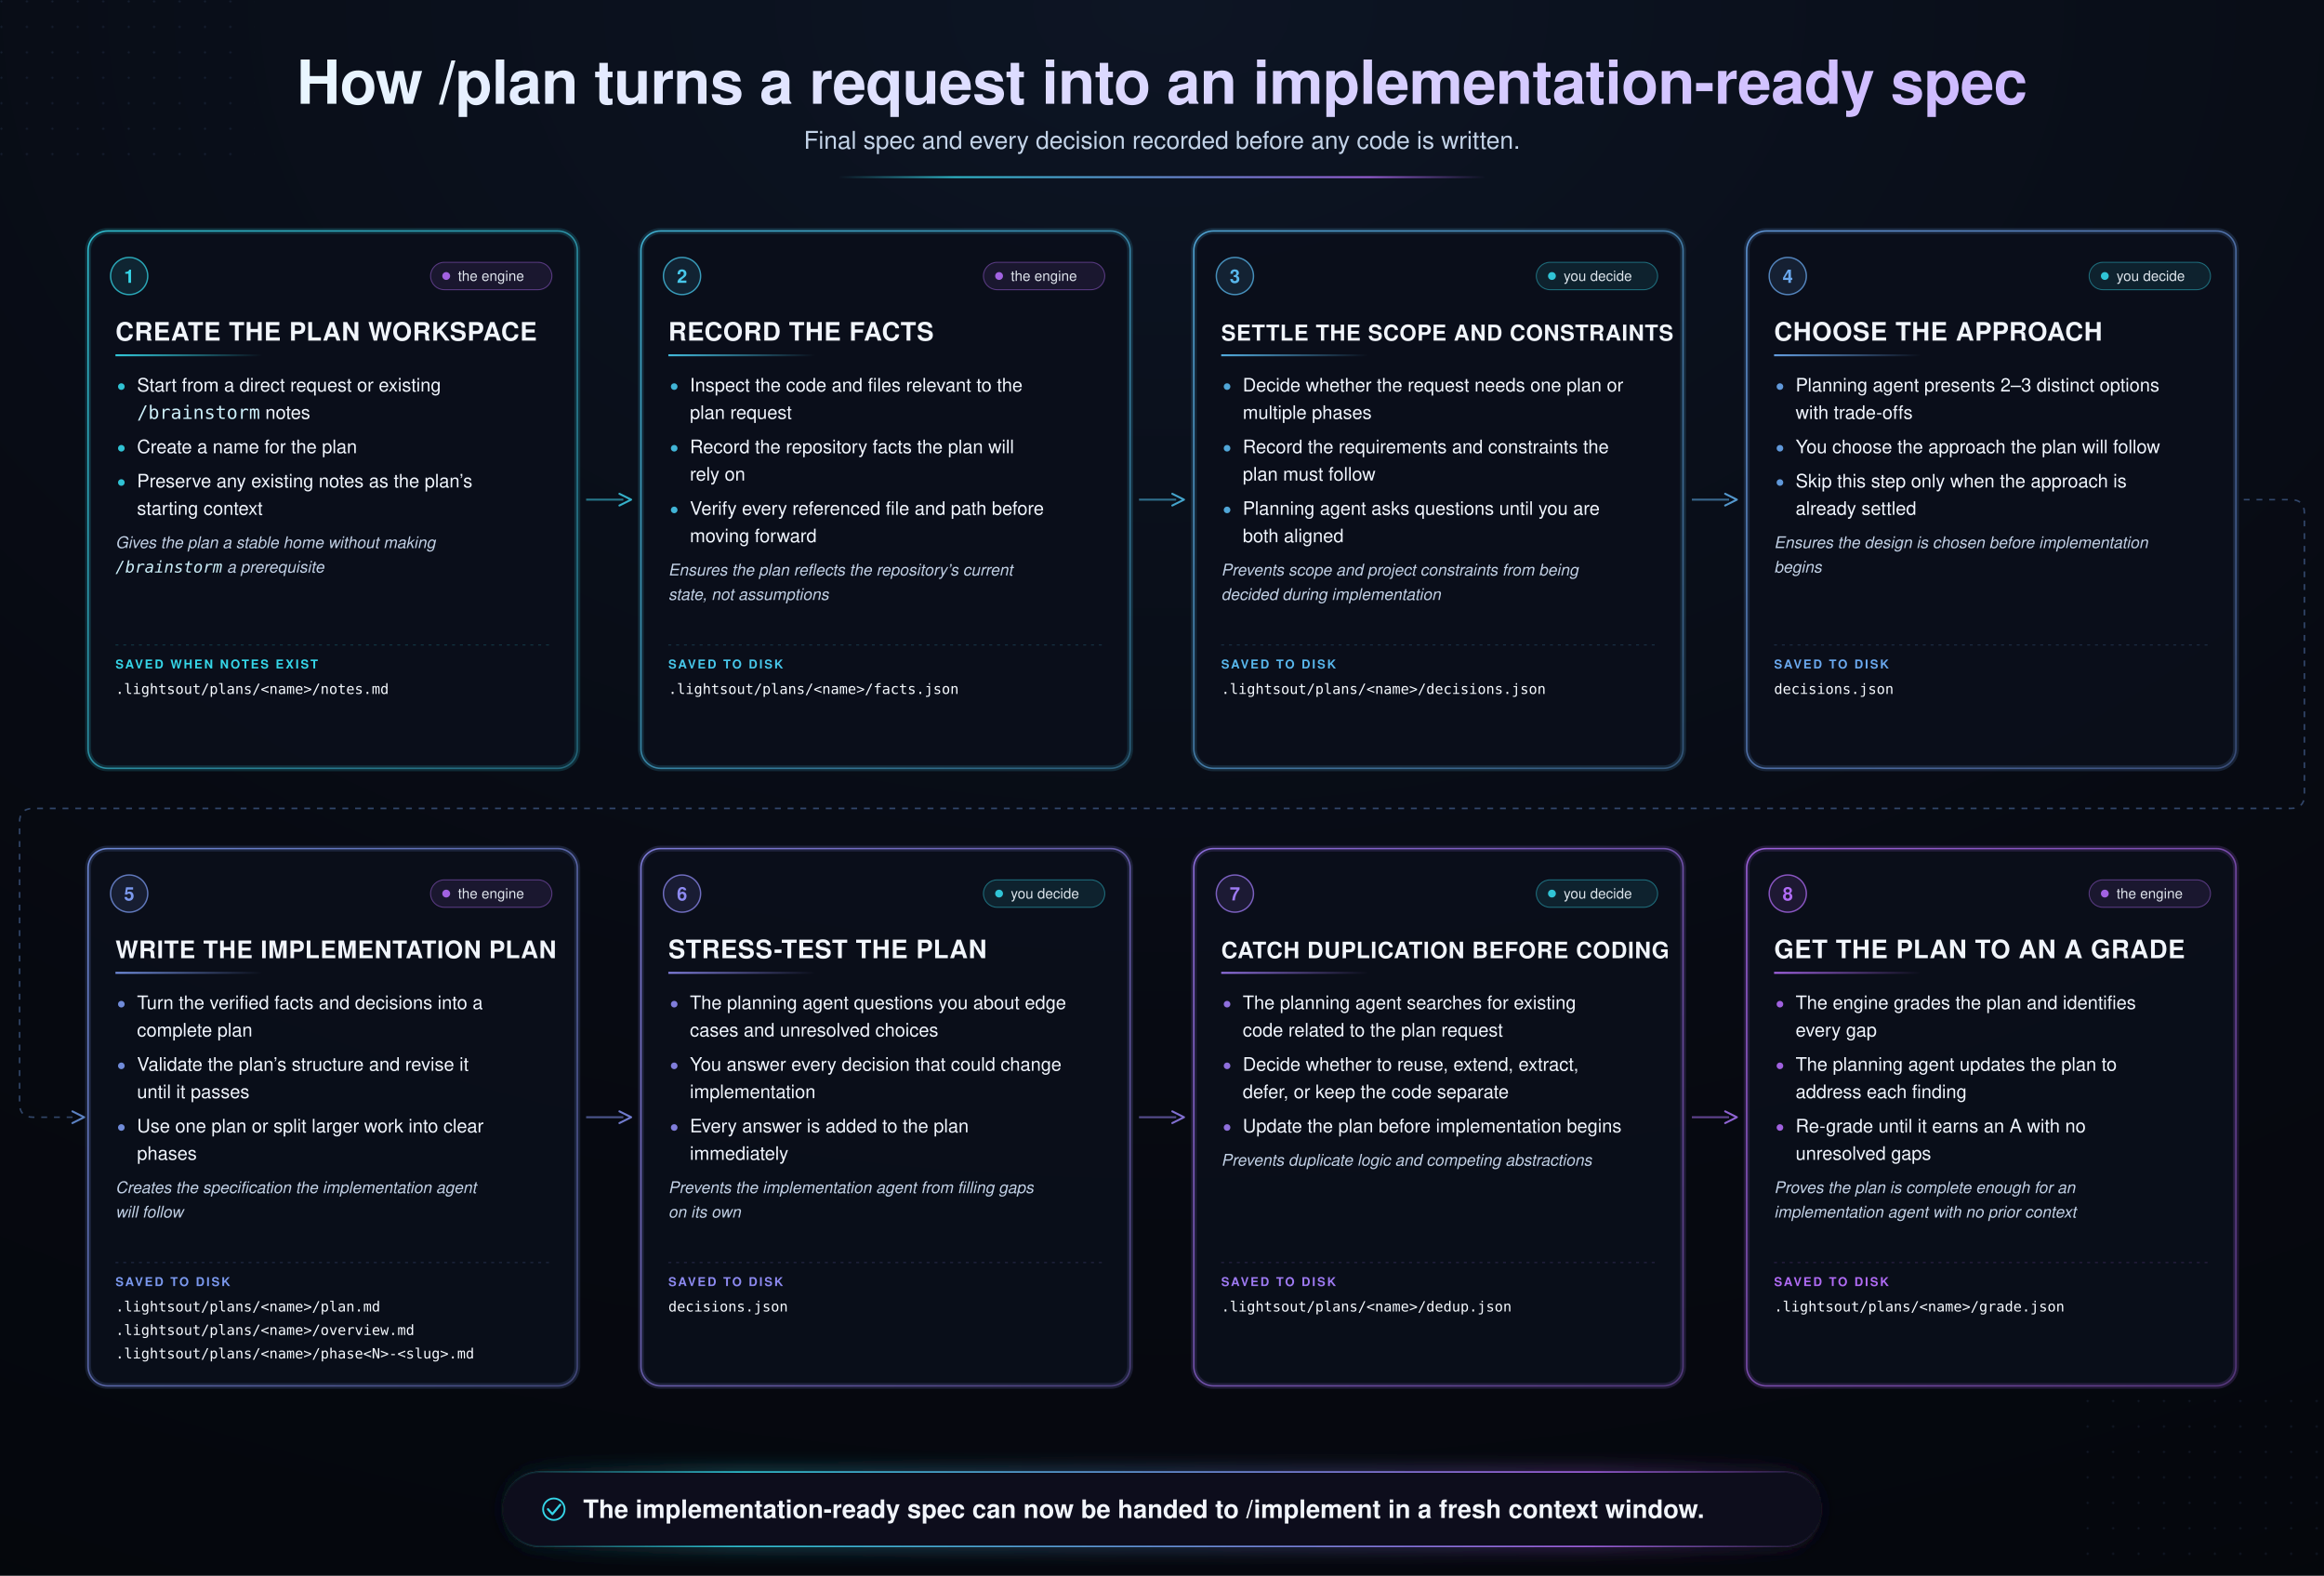
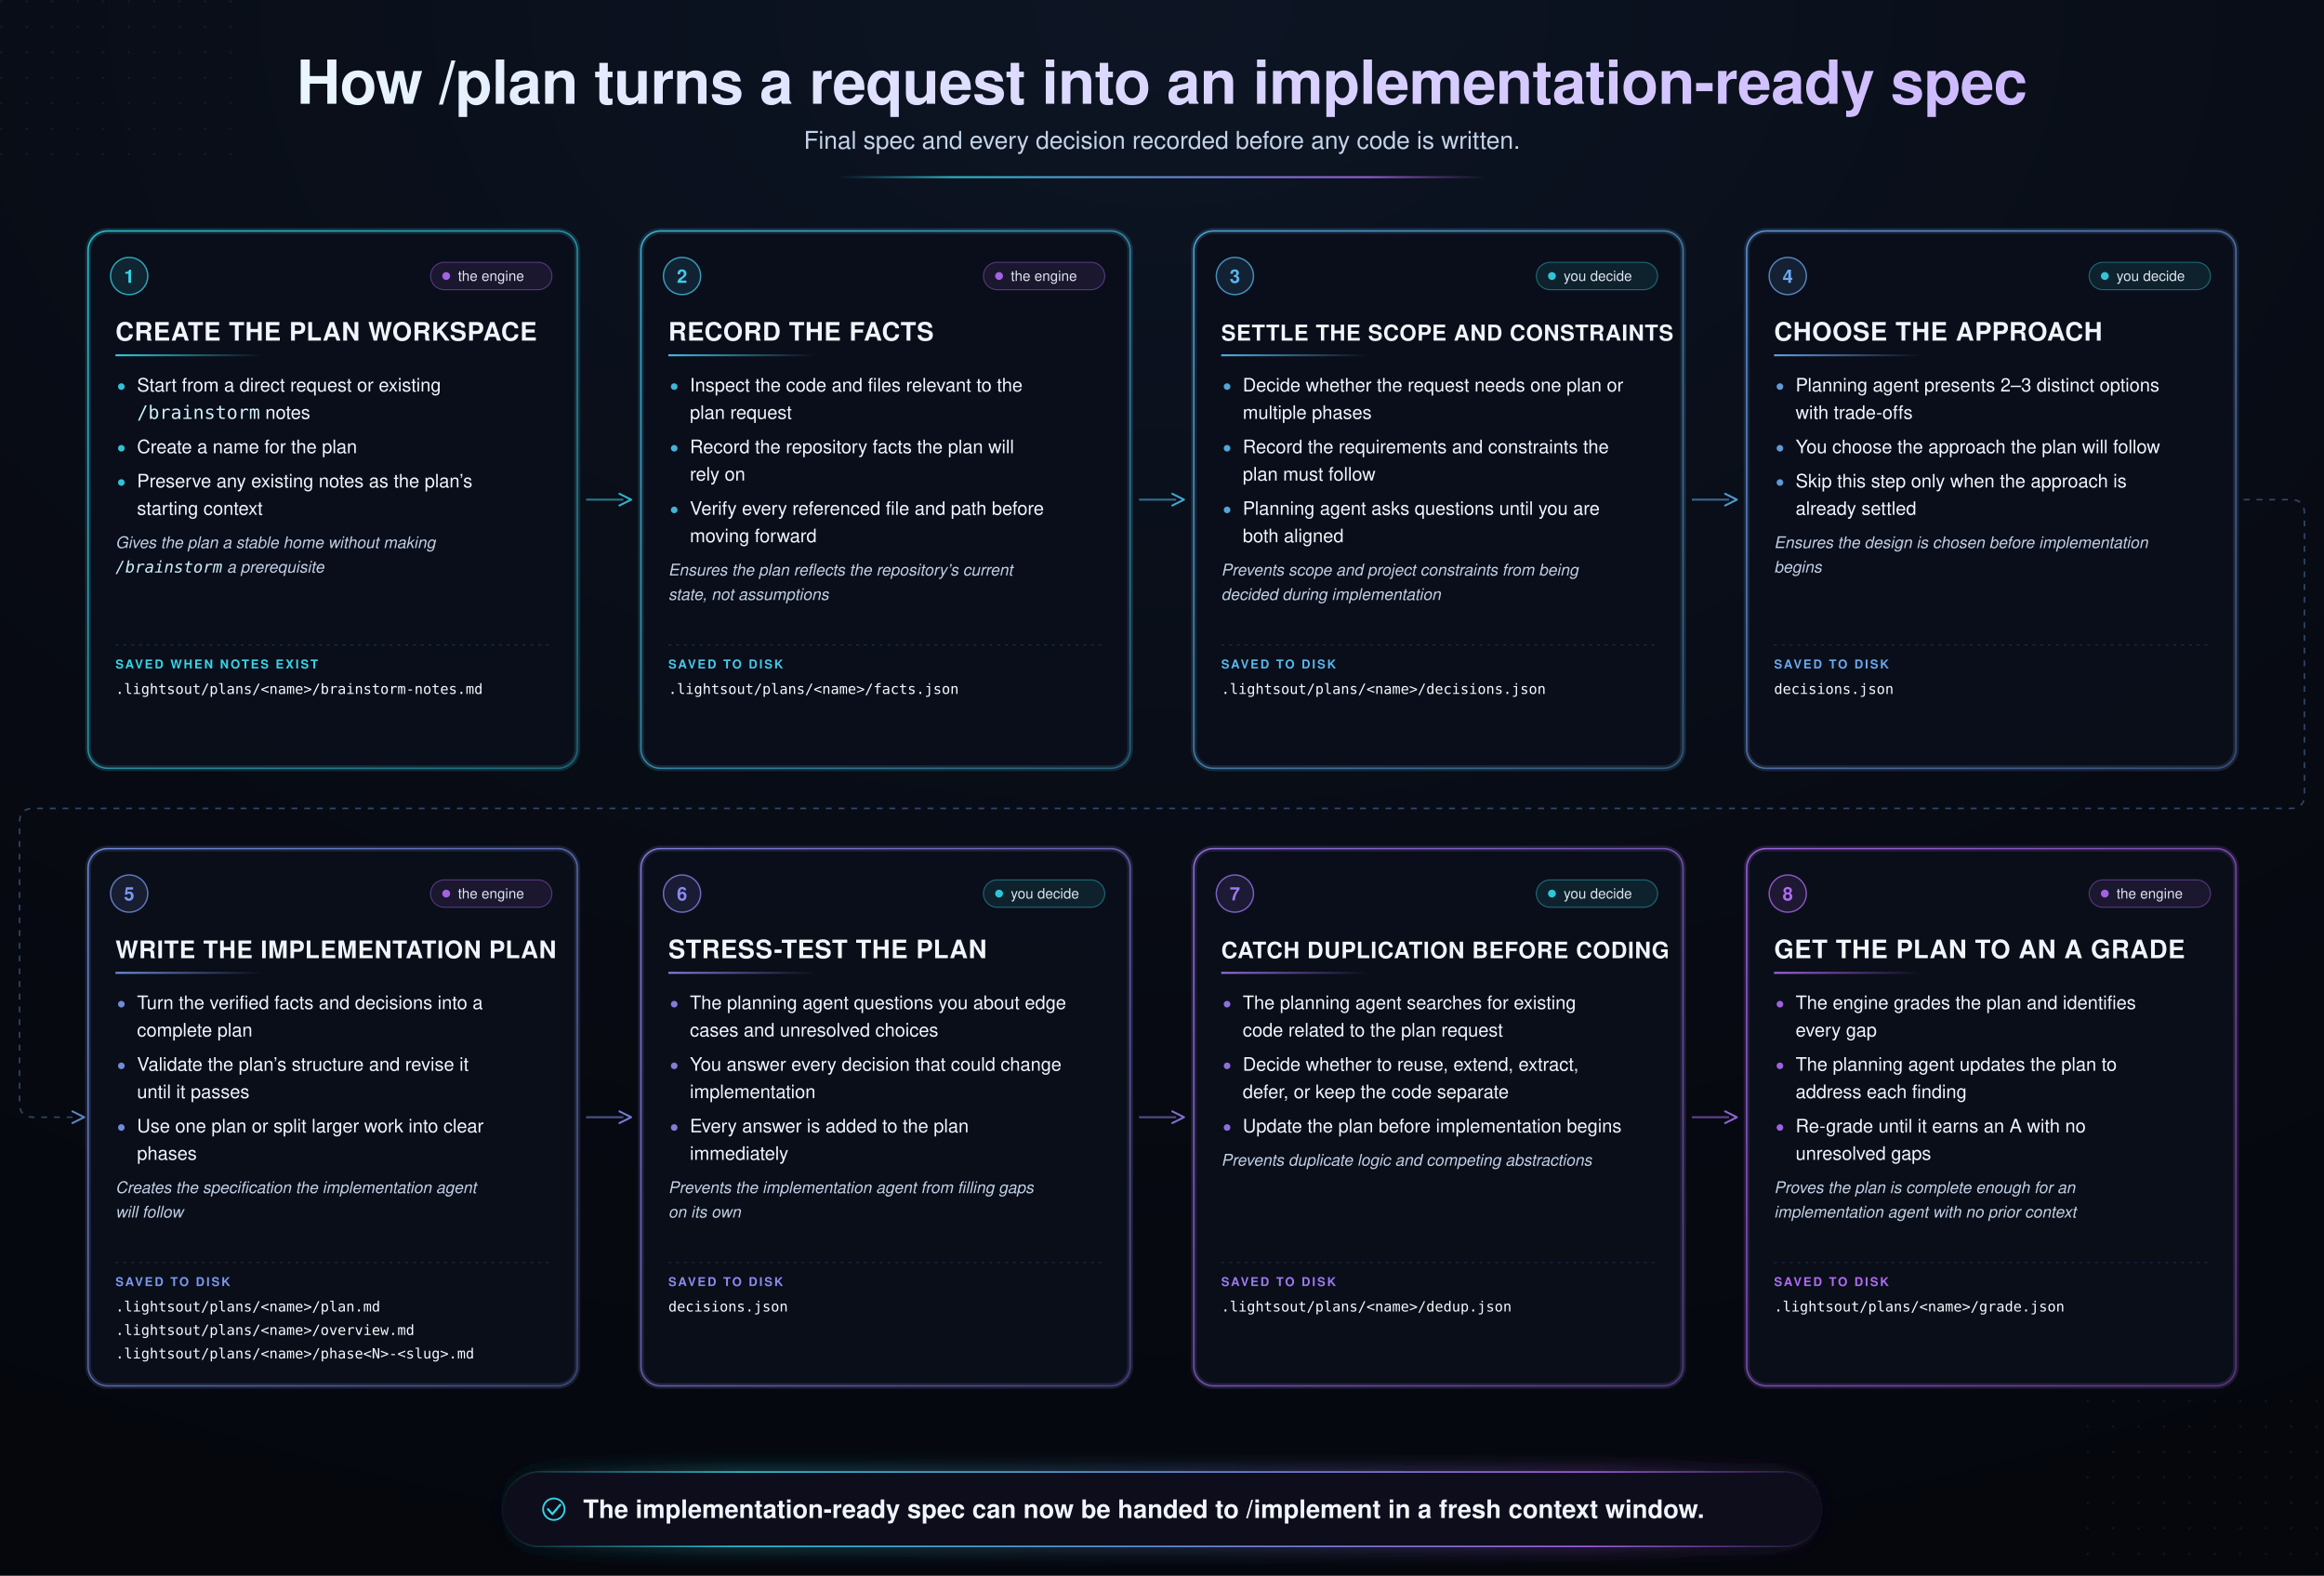
<svg xmlns="http://www.w3.org/2000/svg" width="2375" height="1610" viewBox="0 0 2375 1610" font-family="Helvetica Neue, Helvetica, Arial, sans-serif">
  <defs>
    <radialGradient id="bg" cx="50%" cy="0%" r="120%">
      <stop offset="0%" stop-color="#0d1524" />
      <stop offset="55%" stop-color="#070a12" />
      <stop offset="100%" stop-color="#04060b" />
    </radialGradient>
    <linearGradient id="title" x1="0" y1="0" x2="1" y2="0">
      <stop offset="0%" stop-color="#e9f6ff" />
      <stop offset="100%" stop-color="#cdb8ff" />
    </linearGradient>
    <linearGradient id="rail" x1="0" y1="0" x2="1" y2="0">
      <stop offset="0%" stop-color="#35d6e8" stop-opacity="0" />
      <stop offset="18%" stop-color="#35d6e8" stop-opacity="0.85" />
      <stop offset="82%" stop-color="#b06bf5" stop-opacity="0.85" />
      <stop offset="100%" stop-color="#b06bf5" stop-opacity="0" />
    </linearGradient>
    <linearGradient id="edge0" x1="0" y1="0" x2="1" y2="1">
      <stop offset="0%" stop-color="#35d6e8" stop-opacity="0.85" />
      <stop offset="100%" stop-color="#49c5ea" stop-opacity="0.35" />
    </linearGradient>
    <linearGradient id="rule0" x1="0" y1="0" x2="1" y2="0">
      <stop offset="0%" stop-color="#35d6e8" stop-opacity="0.95" />
      <stop offset="100%" stop-color="#35d6e8" stop-opacity="0" />
    </linearGradient>
    <linearGradient id="edge1" x1="0" y1="0" x2="1" y2="1">
      <stop offset="0%" stop-color="#47c7ea" stop-opacity="0.85" />
      <stop offset="100%" stop-color="#5ab6ec" stop-opacity="0.35" />
    </linearGradient>
    <linearGradient id="rule1" x1="0" y1="0" x2="1" y2="0">
      <stop offset="0%" stop-color="#47c7ea" stop-opacity="0.95" />
      <stop offset="100%" stop-color="#47c7ea" stop-opacity="0" />
    </linearGradient>
    <linearGradient id="edge2" x1="0" y1="0" x2="1" y2="1">
      <stop offset="0%" stop-color="#58b7ec" stop-opacity="0.85" />
      <stop offset="100%" stop-color="#6ca6ee" stop-opacity="0.35" />
    </linearGradient>
    <linearGradient id="rule2" x1="0" y1="0" x2="1" y2="0">
      <stop offset="0%" stop-color="#58b7ec" stop-opacity="0.95" />
      <stop offset="100%" stop-color="#58b7ec" stop-opacity="0" />
    </linearGradient>
    <linearGradient id="edge3" x1="0" y1="0" x2="1" y2="1">
      <stop offset="0%" stop-color="#6aa8ee" stop-opacity="0.85" />
      <stop offset="100%" stop-color="#7d97f0" stop-opacity="0.35" />
    </linearGradient>
    <linearGradient id="rule3" x1="0" y1="0" x2="1" y2="0">
      <stop offset="0%" stop-color="#6aa8ee" stop-opacity="0.95" />
      <stop offset="100%" stop-color="#6aa8ee" stop-opacity="0" />
    </linearGradient>
    <linearGradient id="edge4" x1="0" y1="0" x2="1" y2="1">
      <stop offset="0%" stop-color="#7b99ef" stop-opacity="0.85" />
      <stop offset="100%" stop-color="#8f88f2" stop-opacity="0.35" />
    </linearGradient>
    <linearGradient id="rule4" x1="0" y1="0" x2="1" y2="0">
      <stop offset="0%" stop-color="#7b99ef" stop-opacity="0.95" />
      <stop offset="100%" stop-color="#7b99ef" stop-opacity="0" />
    </linearGradient>
    <linearGradient id="edge5" x1="0" y1="0" x2="1" y2="1">
      <stop offset="0%" stop-color="#8d8af1" stop-opacity="0.85" />
      <stop offset="100%" stop-color="#a178f3" stop-opacity="0.35" />
    </linearGradient>
    <linearGradient id="rule5" x1="0" y1="0" x2="1" y2="0">
      <stop offset="0%" stop-color="#8d8af1" stop-opacity="0.95" />
      <stop offset="100%" stop-color="#8d8af1" stop-opacity="0" />
    </linearGradient>
    <linearGradient id="edge6" x1="0" y1="0" x2="1" y2="1">
      <stop offset="0%" stop-color="#9e7af3" stop-opacity="0.85" />
      <stop offset="100%" stop-color="#b06bf5" stop-opacity="0.35" />
    </linearGradient>
    <linearGradient id="rule6" x1="0" y1="0" x2="1" y2="0">
      <stop offset="0%" stop-color="#9e7af3" stop-opacity="0.95" />
      <stop offset="100%" stop-color="#9e7af3" stop-opacity="0" />
    </linearGradient>
    <linearGradient id="edge7" x1="0" y1="0" x2="1" y2="1">
      <stop offset="0%" stop-color="#b06bf5" stop-opacity="0.85" />
      <stop offset="100%" stop-color="#b06bf5" stop-opacity="0.35" />
    </linearGradient>
    <linearGradient id="rule7" x1="0" y1="0" x2="1" y2="0">
      <stop offset="0%" stop-color="#b06bf5" stop-opacity="0.95" />
      <stop offset="100%" stop-color="#b06bf5" stop-opacity="0" />
    </linearGradient>
    <filter id="lift" x="-60%" y="-60%" width="220%" height="220%">
      <feGaussianBlur stdDeviation="9" result="b" />
      <feMerge>
        <feMergeNode in="b" />
        <feMergeNode in="SourceGraphic" />
      </feMerge>
    </filter>
    <pattern id="dots" width="26" height="26" patternUnits="userSpaceOnUse">
      <circle cx="1.5" cy="1.5" r="1.1" fill="#5b7bb0" fill-opacity="0.16" />
    </pattern>
  </defs>
  <rect width="2375" height="1610" fill="url(#bg)" />
  <rect x="0" y="0" width="260" height="180" fill="url(#dots)" />
  <rect x="2115" y="1430" width="260" height="180" fill="url(#dots)" />
  <text x="1187.5" y="106" text-anchor="middle" font-size="62" font-weight="700" letter-spacing="-0.5" fill="url(#title)">How /plan turns a request into an implementation-ready spec</text>
  <text x="1187.5" y="152" text-anchor="middle" font-size="25" fill="#c3d3e8">Final spec and every decision recorded before any code is written.</text>
  <rect x="857.5" y="180" width="660" height="2" fill="url(#rail)" />
  <g>
    <line x1="599" y1="510.5" x2="637" y2="510.5" stroke="#3ecee9" stroke-opacity="0.55" stroke-width="2" />
    <path d="M633,504.5 L645,510.5 L633,516.5" fill="none" stroke="#3ecee9" stroke-opacity="0.85" stroke-width="2" stroke-linecap="round" stroke-linejoin="round" />
  </g>
  <g>
    <line x1="1164" y1="510.5" x2="1202" y2="510.5" stroke="#4fbfeb" stroke-opacity="0.55" stroke-width="2" />
    <path d="M1198,504.5 L1210,510.5 L1198,516.5" fill="none" stroke="#4fbfeb" stroke-opacity="0.85" stroke-width="2" stroke-linecap="round" stroke-linejoin="round" />
  </g>
  <g>
    <line x1="1729" y1="510.5" x2="1767" y2="510.5" stroke="#61b0ed" stroke-opacity="0.55" stroke-width="2" />
    <path d="M1763,504.5 L1775,510.5 L1763,516.5" fill="none" stroke="#61b0ed" stroke-opacity="0.85" stroke-width="2" stroke-linecap="round" stroke-linejoin="round" />
  </g>
  <path d="M2293,510.5 H2341 Q2355,510.5 2355,524.5 V812.0 Q2355,826.0 2341,826.0 H34 Q20,826.0 20,840.0 V1127.5 Q20,1141.5 34,1141.5 H76" fill="none" stroke="#72a0ee" stroke-opacity="0.4" stroke-width="1.6" stroke-dasharray="6 7" />
  <path d="M74,1135.5 L86,1141.5 L74,1147.5" fill="none" stroke="#72a0ee" stroke-opacity="0.8" stroke-width="2" stroke-linecap="round" stroke-linejoin="round" />
  <g>
    <line x1="599" y1="1141.5" x2="637" y2="1141.5" stroke="#8491f0" stroke-opacity="0.55" stroke-width="2" />
    <path d="M633,1135.5 L645,1141.5 L633,1147.5" fill="none" stroke="#8491f0" stroke-opacity="0.85" stroke-width="2" stroke-linecap="round" stroke-linejoin="round" />
  </g>
  <g>
    <line x1="1164" y1="1141.5" x2="1202" y2="1141.5" stroke="#9682f2" stroke-opacity="0.55" stroke-width="2" />
    <path d="M1198,1135.5 L1210,1141.5 L1198,1147.5" fill="none" stroke="#9682f2" stroke-opacity="0.85" stroke-width="2" stroke-linecap="round" stroke-linejoin="round" />
  </g>
  <g>
    <line x1="1729" y1="1141.5" x2="1767" y2="1141.5" stroke="#a773f4" stroke-opacity="0.55" stroke-width="2" />
    <path d="M1763,1135.5 L1775,1141.5 L1763,1147.5" fill="none" stroke="#a773f4" stroke-opacity="0.85" stroke-width="2" stroke-linecap="round" stroke-linejoin="round" />
  </g>
  <g transform="translate(90,236)">
    <rect x="0" y="0" width="500" height="549" rx="20" fill="#0a0f1a" fill-opacity="0.92" stroke="url(#edge0)" stroke-width="1.5" />
    <rect x="0" y="0" width="500" height="549" rx="20" fill="none" stroke="#35d6e8" stroke-opacity="0.16" stroke-width="6" />
    <circle cx="42" cy="46" r="19" fill="#35d6e8" fill-opacity="0.12" stroke="#35d6e8" stroke-opacity="0.75" stroke-width="1.4" />
    <text x="42" y="53" text-anchor="middle" font-size="19" font-weight="600" fill="#35d6e8">1</text>
    <rect x="350" y="32" width="124" height="28" rx="14" fill="#b06bf5" fill-opacity="0.10" stroke="#b06bf5" stroke-opacity="0.45" stroke-width="1" />
    <circle cx="366" cy="46" r="4" fill="#b06bf5" fill-opacity="0.9" />
    <text x="378" y="51" font-size="14.5" fill="#eef4fb" fill-opacity="0.92">the engine</text>
    <text x="28" y="112" font-size="26" font-weight="700" letter-spacing="0.6" fill="#f1f5fb">CREATE THE PLAN WORKSPACE</text>
    <rect x="28" y="126" width="150" height="2" fill="url(#rule0)" />
    <circle cx="34" cy="159" r="3.4" fill="#35d6e8" fill-opacity="0.9" />
    <text x="50" y="164" font-size="19" font-weight="500" fill="#f0f5fd">Start from a direct request or existing</text>
    <text x="50" y="192" font-size="19" font-weight="500" fill="#f0f5fd">
      <tspan font-family="Menlo, SF Mono, monospace" fill="#cdf0fa">/brainstorm</tspan> notes</text>
    <circle cx="34" cy="222" r="3.4" fill="#35d6e8" fill-opacity="0.9" />
    <text x="50" y="227" font-size="19" font-weight="500" fill="#f0f5fd">Create a name for the plan</text>
    <circle cx="34" cy="257" r="3.4" fill="#35d6e8" fill-opacity="0.9" />
    <text x="50" y="262" font-size="19" font-weight="500" fill="#f0f5fd">Preserve any existing notes as the plan’s</text>
    <text x="50" y="290" font-size="19" font-weight="500" fill="#f0f5fd">starting context</text>
    <text x="28" y="324" font-size="16.5" font-style="italic" fill="#c2d1e6">Gives the plan a stable home without making</text>
    <text x="28" y="349" font-size="16.5" font-style="italic" fill="#c2d1e6">
      <tspan font-family="Menlo, SF Mono, monospace" fill="#cdf0fa">/brainstorm</tspan> a prerequisite</text>
    <line x1="28" y1="423" x2="472" y2="423" stroke="#35d6e8" stroke-opacity="0.22" stroke-width="1" stroke-dasharray="3 5" />
    <text x="28" y="447" font-size="12.5" font-weight="600" letter-spacing="1.8" fill="#35d6e8" fill-opacity="1">SAVED WHEN NOTES EXIST</text>
-     <text x="28" y="473" font-family="Menlo, SF Mono, monospace" font-size="14.5" fill="#f6faff">.lightsout/plans/&lt;name&gt;/notes.md</text>
+     <text x="28" y="473" font-family="Menlo, SF Mono, monospace" font-size="14.5" fill="#f6faff">.lightsout/plans/&lt;name&gt;/brainstorm-notes.md</text>
  </g>
  <g transform="translate(655,236)">
    <rect x="0" y="0" width="500" height="549" rx="20" fill="#0a0f1a" fill-opacity="0.92" stroke="url(#edge1)" stroke-width="1.5" />
    <rect x="0" y="0" width="500" height="549" rx="20" fill="none" stroke="#47c7ea" stroke-opacity="0.16" stroke-width="6" />
    <circle cx="42" cy="46" r="19" fill="#47c7ea" fill-opacity="0.12" stroke="#47c7ea" stroke-opacity="0.75" stroke-width="1.4" />
    <text x="42" y="53" text-anchor="middle" font-size="19" font-weight="600" fill="#47c7ea">2</text>
    <rect x="350" y="32" width="124" height="28" rx="14" fill="#b06bf5" fill-opacity="0.10" stroke="#b06bf5" stroke-opacity="0.45" stroke-width="1" />
    <circle cx="366" cy="46" r="4" fill="#b06bf5" fill-opacity="0.9" />
    <text x="378" y="51" font-size="14.5" fill="#eef4fb" fill-opacity="0.92">the engine</text>
    <text x="28" y="112" font-size="26" font-weight="700" letter-spacing="0.6" fill="#f1f5fb">RECORD THE FACTS</text>
    <rect x="28" y="126" width="150" height="2" fill="url(#rule1)" />
    <circle cx="34" cy="159" r="3.4" fill="#47c7ea" fill-opacity="0.9" />
    <text x="50" y="164" font-size="19" font-weight="500" fill="#f0f5fd">Inspect the code and files relevant to the</text>
    <text x="50" y="192" font-size="19" font-weight="500" fill="#f0f5fd">plan request</text>
    <circle cx="34" cy="222" r="3.4" fill="#47c7ea" fill-opacity="0.9" />
    <text x="50" y="227" font-size="19" font-weight="500" fill="#f0f5fd">Record the repository facts the plan will</text>
    <text x="50" y="255" font-size="19" font-weight="500" fill="#f0f5fd">rely on</text>
    <circle cx="34" cy="285" r="3.4" fill="#47c7ea" fill-opacity="0.9" />
    <text x="50" y="290" font-size="19" font-weight="500" fill="#f0f5fd">Verify every referenced file and path before</text>
    <text x="50" y="318" font-size="19" font-weight="500" fill="#f0f5fd">moving forward</text>
    <text x="28" y="352" font-size="16.5" font-style="italic" fill="#c2d1e6">Ensures the plan reflects the repository’s current</text>
    <text x="28" y="377" font-size="16.5" font-style="italic" fill="#c2d1e6">state, not assumptions</text>
    <line x1="28" y1="423" x2="472" y2="423" stroke="#47c7ea" stroke-opacity="0.22" stroke-width="1" stroke-dasharray="3 5" />
    <text x="28" y="447" font-size="12.5" font-weight="600" letter-spacing="1.8" fill="#47c7ea" fill-opacity="1">SAVED TO DISK</text>
    <text x="28" y="473" font-family="Menlo, SF Mono, monospace" font-size="14.5" fill="#f6faff">.lightsout/plans/&lt;name&gt;/facts.json</text>
  </g>
  <g transform="translate(1220,236)">
    <rect x="0" y="0" width="500" height="549" rx="20" fill="#0a0f1a" fill-opacity="0.92" stroke="url(#edge2)" stroke-width="1.5" />
    <rect x="0" y="0" width="500" height="549" rx="20" fill="none" stroke="#58b7ec" stroke-opacity="0.16" stroke-width="6" />
    <circle cx="42" cy="46" r="19" fill="#58b7ec" fill-opacity="0.12" stroke="#58b7ec" stroke-opacity="0.75" stroke-width="1.4" />
    <text x="42" y="53" text-anchor="middle" font-size="19" font-weight="600" fill="#58b7ec">3</text>
    <rect x="350" y="32" width="124" height="28" rx="14" fill="#35d6e8" fill-opacity="0.10" stroke="#35d6e8" stroke-opacity="0.45" stroke-width="1" />
    <circle cx="366" cy="46" r="4" fill="#35d6e8" fill-opacity="0.9" />
    <text x="378" y="51" font-size="14.5" fill="#eef4fb" fill-opacity="0.92">you decide</text>
    <text x="28" y="112" font-size="22.4" font-weight="700" letter-spacing="0.6" fill="#f1f5fb">SETTLE THE SCOPE AND CONSTRAINTS</text>
    <rect x="28" y="126" width="150" height="2" fill="url(#rule2)" />
    <circle cx="34" cy="159" r="3.4" fill="#58b7ec" fill-opacity="0.9" />
    <text x="50" y="164" font-size="19" font-weight="500" fill="#f0f5fd">Decide whether the request needs one plan or</text>
    <text x="50" y="192" font-size="19" font-weight="500" fill="#f0f5fd">multiple phases</text>
    <circle cx="34" cy="222" r="3.4" fill="#58b7ec" fill-opacity="0.9" />
    <text x="50" y="227" font-size="19" font-weight="500" fill="#f0f5fd">Record the requirements and constraints the</text>
    <text x="50" y="255" font-size="19" font-weight="500" fill="#f0f5fd">plan must follow</text>
    <circle cx="34" cy="285" r="3.4" fill="#58b7ec" fill-opacity="0.9" />
    <text x="50" y="290" font-size="19" font-weight="500" fill="#f0f5fd">Planning agent asks questions until you are</text>
    <text x="50" y="318" font-size="19" font-weight="500" fill="#f0f5fd">both aligned</text>
    <text x="28" y="352" font-size="16.5" font-style="italic" fill="#c2d1e6">Prevents scope and project constraints from being</text>
    <text x="28" y="377" font-size="16.5" font-style="italic" fill="#c2d1e6">decided during implementation</text>
    <line x1="28" y1="423" x2="472" y2="423" stroke="#58b7ec" stroke-opacity="0.22" stroke-width="1" stroke-dasharray="3 5" />
    <text x="28" y="447" font-size="12.5" font-weight="600" letter-spacing="1.8" fill="#58b7ec" fill-opacity="1">SAVED TO DISK</text>
    <text x="28" y="473" font-family="Menlo, SF Mono, monospace" font-size="14.5" fill="#f6faff">.lightsout/plans/&lt;name&gt;/decisions.json</text>
  </g>
  <g transform="translate(1785,236)">
    <rect x="0" y="0" width="500" height="549" rx="20" fill="#0a0f1a" fill-opacity="0.92" stroke="url(#edge3)" stroke-width="1.5" />
    <rect x="0" y="0" width="500" height="549" rx="20" fill="none" stroke="#6aa8ee" stroke-opacity="0.16" stroke-width="6" />
    <circle cx="42" cy="46" r="19" fill="#6aa8ee" fill-opacity="0.12" stroke="#6aa8ee" stroke-opacity="0.75" stroke-width="1.4" />
    <text x="42" y="53" text-anchor="middle" font-size="19" font-weight="600" fill="#6aa8ee">4</text>
    <rect x="350" y="32" width="124" height="28" rx="14" fill="#35d6e8" fill-opacity="0.10" stroke="#35d6e8" stroke-opacity="0.45" stroke-width="1" />
    <circle cx="366" cy="46" r="4" fill="#35d6e8" fill-opacity="0.9" />
    <text x="378" y="51" font-size="14.5" fill="#eef4fb" fill-opacity="0.92">you decide</text>
    <text x="28" y="112" font-size="26" font-weight="700" letter-spacing="0.6" fill="#f1f5fb">CHOOSE THE APPROACH</text>
    <rect x="28" y="126" width="150" height="2" fill="url(#rule3)" />
    <circle cx="34" cy="159" r="3.4" fill="#6aa8ee" fill-opacity="0.9" />
    <text x="50" y="164" font-size="19" font-weight="500" fill="#f0f5fd">Planning agent presents 2–3 distinct options</text>
    <text x="50" y="192" font-size="19" font-weight="500" fill="#f0f5fd">with trade-offs</text>
    <circle cx="34" cy="222" r="3.4" fill="#6aa8ee" fill-opacity="0.9" />
    <text x="50" y="227" font-size="19" font-weight="500" fill="#f0f5fd">You choose the approach the plan will follow</text>
    <circle cx="34" cy="257" r="3.4" fill="#6aa8ee" fill-opacity="0.9" />
    <text x="50" y="262" font-size="19" font-weight="500" fill="#f0f5fd">Skip this step only when the approach is</text>
    <text x="50" y="290" font-size="19" font-weight="500" fill="#f0f5fd">already settled</text>
    <text x="28" y="324" font-size="16.5" font-style="italic" fill="#c2d1e6">Ensures the design is chosen before implementation</text>
    <text x="28" y="349" font-size="16.5" font-style="italic" fill="#c2d1e6">begins</text>
    <line x1="28" y1="423" x2="472" y2="423" stroke="#6aa8ee" stroke-opacity="0.22" stroke-width="1" stroke-dasharray="3 5" />
    <text x="28" y="447" font-size="12.5" font-weight="600" letter-spacing="1.8" fill="#6aa8ee" fill-opacity="1">SAVED TO DISK</text>
    <text x="28" y="473" font-family="Menlo, SF Mono, monospace" font-size="14.5" fill="#f6faff">decisions.json</text>
  </g>
  <g transform="translate(90,867)">
    <rect x="0" y="0" width="500" height="549" rx="20" fill="#0a0f1a" fill-opacity="0.92" stroke="url(#edge4)" stroke-width="1.5" />
    <rect x="0" y="0" width="500" height="549" rx="20" fill="none" stroke="#7b99ef" stroke-opacity="0.16" stroke-width="6" />
    <circle cx="42" cy="46" r="19" fill="#7b99ef" fill-opacity="0.12" stroke="#7b99ef" stroke-opacity="0.75" stroke-width="1.4" />
    <text x="42" y="53" text-anchor="middle" font-size="19" font-weight="600" fill="#7b99ef">5</text>
    <rect x="350" y="32" width="124" height="28" rx="14" fill="#b06bf5" fill-opacity="0.10" stroke="#b06bf5" stroke-opacity="0.45" stroke-width="1" />
    <circle cx="366" cy="46" r="4" fill="#b06bf5" fill-opacity="0.9" />
    <text x="378" y="51" font-size="14.5" fill="#eef4fb" fill-opacity="0.92">the engine</text>
    <text x="28" y="112" font-size="24.7" font-weight="700" letter-spacing="0.6" fill="#f1f5fb">WRITE THE IMPLEMENTATION PLAN</text>
    <rect x="28" y="126" width="150" height="2" fill="url(#rule4)" />
    <circle cx="34" cy="159" r="3.4" fill="#7b99ef" fill-opacity="0.9" />
    <text x="50" y="164" font-size="19" font-weight="500" fill="#f0f5fd">Turn the verified facts and decisions into a</text>
    <text x="50" y="192" font-size="19" font-weight="500" fill="#f0f5fd">complete plan</text>
    <circle cx="34" cy="222" r="3.4" fill="#7b99ef" fill-opacity="0.9" />
    <text x="50" y="227" font-size="19" font-weight="500" fill="#f0f5fd">Validate the plan’s structure and revise it</text>
    <text x="50" y="255" font-size="19" font-weight="500" fill="#f0f5fd">until it passes</text>
    <circle cx="34" cy="285" r="3.4" fill="#7b99ef" fill-opacity="0.9" />
    <text x="50" y="290" font-size="19" font-weight="500" fill="#f0f5fd">Use one plan or split larger work into clear</text>
    <text x="50" y="318" font-size="19" font-weight="500" fill="#f0f5fd">phases</text>
    <text x="28" y="352" font-size="16.5" font-style="italic" fill="#c2d1e6">Creates the specification the implementation agent</text>
    <text x="28" y="377" font-size="16.5" font-style="italic" fill="#c2d1e6">will follow</text>
    <line x1="28" y1="423" x2="472" y2="423" stroke="#7b99ef" stroke-opacity="0.22" stroke-width="1" stroke-dasharray="3 5" />
    <text x="28" y="447" font-size="12.5" font-weight="600" letter-spacing="1.8" fill="#7b99ef" fill-opacity="1">SAVED TO DISK</text>
    <text x="28" y="473" font-family="Menlo, SF Mono, monospace" font-size="14.5" fill="#f6faff">.lightsout/plans/&lt;name&gt;/plan.md</text>
    <text x="28" y="497" font-family="Menlo, SF Mono, monospace" font-size="14.5" fill="#f6faff">.lightsout/plans/&lt;name&gt;/overview.md</text>
    <text x="28" y="521" font-family="Menlo, SF Mono, monospace" font-size="14.5" fill="#f6faff">.lightsout/plans/&lt;name&gt;/phase&lt;N&gt;-&lt;slug&gt;.md</text>
  </g>
  <g transform="translate(655,867)">
    <rect x="0" y="0" width="500" height="549" rx="20" fill="#0a0f1a" fill-opacity="0.92" stroke="url(#edge5)" stroke-width="1.5" />
    <rect x="0" y="0" width="500" height="549" rx="20" fill="none" stroke="#8d8af1" stroke-opacity="0.16" stroke-width="6" />
    <circle cx="42" cy="46" r="19" fill="#8d8af1" fill-opacity="0.12" stroke="#8d8af1" stroke-opacity="0.75" stroke-width="1.4" />
    <text x="42" y="53" text-anchor="middle" font-size="19" font-weight="600" fill="#8d8af1">6</text>
    <rect x="350" y="32" width="124" height="28" rx="14" fill="#35d6e8" fill-opacity="0.10" stroke="#35d6e8" stroke-opacity="0.45" stroke-width="1" />
    <circle cx="366" cy="46" r="4" fill="#35d6e8" fill-opacity="0.9" />
    <text x="378" y="51" font-size="14.5" fill="#eef4fb" fill-opacity="0.92">you decide</text>
    <text x="28" y="112" font-size="26" font-weight="700" letter-spacing="0.6" fill="#f1f5fb">STRESS-TEST THE PLAN</text>
    <rect x="28" y="126" width="150" height="2" fill="url(#rule5)" />
    <circle cx="34" cy="159" r="3.4" fill="#8d8af1" fill-opacity="0.9" />
    <text x="50" y="164" font-size="19" font-weight="500" fill="#f0f5fd">The planning agent questions you about edge</text>
    <text x="50" y="192" font-size="19" font-weight="500" fill="#f0f5fd">cases and unresolved choices</text>
    <circle cx="34" cy="222" r="3.4" fill="#8d8af1" fill-opacity="0.9" />
    <text x="50" y="227" font-size="19" font-weight="500" fill="#f0f5fd">You answer every decision that could change</text>
    <text x="50" y="255" font-size="19" font-weight="500" fill="#f0f5fd">implementation</text>
    <circle cx="34" cy="285" r="3.4" fill="#8d8af1" fill-opacity="0.9" />
    <text x="50" y="290" font-size="19" font-weight="500" fill="#f0f5fd">Every answer is added to the plan</text>
    <text x="50" y="318" font-size="19" font-weight="500" fill="#f0f5fd">immediately</text>
    <text x="28" y="352" font-size="16.5" font-style="italic" fill="#c2d1e6">Prevents the implementation agent from filling gaps</text>
    <text x="28" y="377" font-size="16.5" font-style="italic" fill="#c2d1e6">on its own</text>
    <line x1="28" y1="423" x2="472" y2="423" stroke="#8d8af1" stroke-opacity="0.22" stroke-width="1" stroke-dasharray="3 5" />
    <text x="28" y="447" font-size="12.5" font-weight="600" letter-spacing="1.8" fill="#8d8af1" fill-opacity="1">SAVED TO DISK</text>
    <text x="28" y="473" font-family="Menlo, SF Mono, monospace" font-size="14.5" fill="#f6faff">decisions.json</text>
  </g>
  <g transform="translate(1220,867)">
    <rect x="0" y="0" width="500" height="549" rx="20" fill="#0a0f1a" fill-opacity="0.92" stroke="url(#edge6)" stroke-width="1.5" />
    <rect x="0" y="0" width="500" height="549" rx="20" fill="none" stroke="#9e7af3" stroke-opacity="0.16" stroke-width="6" />
    <circle cx="42" cy="46" r="19" fill="#9e7af3" fill-opacity="0.12" stroke="#9e7af3" stroke-opacity="0.75" stroke-width="1.4" />
    <text x="42" y="53" text-anchor="middle" font-size="19" font-weight="600" fill="#9e7af3">7</text>
    <rect x="350" y="32" width="124" height="28" rx="14" fill="#35d6e8" fill-opacity="0.10" stroke="#35d6e8" stroke-opacity="0.45" stroke-width="1" />
    <circle cx="366" cy="46" r="4" fill="#35d6e8" fill-opacity="0.9" />
    <text x="378" y="51" font-size="14.5" fill="#eef4fb" fill-opacity="0.92">you decide</text>
    <text x="28" y="112" font-size="23.1" font-weight="700" letter-spacing="0.6" fill="#f1f5fb">CATCH DUPLICATION BEFORE CODING</text>
    <rect x="28" y="126" width="150" height="2" fill="url(#rule6)" />
    <circle cx="34" cy="159" r="3.4" fill="#9e7af3" fill-opacity="0.9" />
    <text x="50" y="164" font-size="19" font-weight="500" fill="#f0f5fd">The planning agent searches for existing</text>
    <text x="50" y="192" font-size="19" font-weight="500" fill="#f0f5fd">code related to the plan request</text>
    <circle cx="34" cy="222" r="3.4" fill="#9e7af3" fill-opacity="0.9" />
    <text x="50" y="227" font-size="19" font-weight="500" fill="#f0f5fd">Decide whether to reuse, extend, extract,</text>
    <text x="50" y="255" font-size="19" font-weight="500" fill="#f0f5fd">defer, or keep the code separate</text>
    <circle cx="34" cy="285" r="3.4" fill="#9e7af3" fill-opacity="0.9" />
    <text x="50" y="290" font-size="19" font-weight="500" fill="#f0f5fd">Update the plan before implementation begins</text>
    <text x="28" y="324" font-size="16.5" font-style="italic" fill="#c2d1e6">Prevents duplicate logic and competing abstractions</text>
    <line x1="28" y1="423" x2="472" y2="423" stroke="#9e7af3" stroke-opacity="0.22" stroke-width="1" stroke-dasharray="3 5" />
    <text x="28" y="447" font-size="12.5" font-weight="600" letter-spacing="1.8" fill="#9e7af3" fill-opacity="1">SAVED TO DISK</text>
    <text x="28" y="473" font-family="Menlo, SF Mono, monospace" font-size="14.5" fill="#f6faff">.lightsout/plans/&lt;name&gt;/dedup.json</text>
  </g>
  <g transform="translate(1785,867)">
    <rect x="0" y="0" width="500" height="549" rx="20" fill="#0a0f1a" fill-opacity="0.92" stroke="url(#edge7)" stroke-width="1.5" />
    <rect x="0" y="0" width="500" height="549" rx="20" fill="none" stroke="#b06bf5" stroke-opacity="0.16" stroke-width="6" />
    <circle cx="42" cy="46" r="19" fill="#b06bf5" fill-opacity="0.12" stroke="#b06bf5" stroke-opacity="0.75" stroke-width="1.4" />
    <text x="42" y="53" text-anchor="middle" font-size="19" font-weight="600" fill="#b06bf5">8</text>
    <rect x="350" y="32" width="124" height="28" rx="14" fill="#b06bf5" fill-opacity="0.10" stroke="#b06bf5" stroke-opacity="0.45" stroke-width="1" />
    <circle cx="366" cy="46" r="4" fill="#b06bf5" fill-opacity="0.9" />
    <text x="378" y="51" font-size="14.5" fill="#eef4fb" fill-opacity="0.92">the engine</text>
    <text x="28" y="112" font-size="26" font-weight="700" letter-spacing="0.6" fill="#f1f5fb">GET THE PLAN TO AN A GRADE</text>
    <rect x="28" y="126" width="150" height="2" fill="url(#rule7)" />
    <circle cx="34" cy="159" r="3.4" fill="#b06bf5" fill-opacity="0.9" />
    <text x="50" y="164" font-size="19" font-weight="500" fill="#f0f5fd">The engine grades the plan and identifies</text>
    <text x="50" y="192" font-size="19" font-weight="500" fill="#f0f5fd">every gap</text>
    <circle cx="34" cy="222" r="3.4" fill="#b06bf5" fill-opacity="0.9" />
    <text x="50" y="227" font-size="19" font-weight="500" fill="#f0f5fd">The planning agent updates the plan to</text>
    <text x="50" y="255" font-size="19" font-weight="500" fill="#f0f5fd">address each finding</text>
    <circle cx="34" cy="285" r="3.4" fill="#b06bf5" fill-opacity="0.9" />
    <text x="50" y="290" font-size="19" font-weight="500" fill="#f0f5fd">Re-grade until it earns an A with no</text>
    <text x="50" y="318" font-size="19" font-weight="500" fill="#f0f5fd">unresolved gaps</text>
    <text x="28" y="352" font-size="16.5" font-style="italic" fill="#c2d1e6">Proves the plan is complete enough for an</text>
    <text x="28" y="377" font-size="16.5" font-style="italic" fill="#c2d1e6">implementation agent with no prior context</text>
    <line x1="28" y1="423" x2="472" y2="423" stroke="#b06bf5" stroke-opacity="0.22" stroke-width="1" stroke-dasharray="3 5" />
    <text x="28" y="447" font-size="12.5" font-weight="600" letter-spacing="1.8" fill="#b06bf5" fill-opacity="1">SAVED TO DISK</text>
    <text x="28" y="473" font-family="Menlo, SF Mono, monospace" font-size="14.5" fill="#f6faff">.lightsout/plans/&lt;name&gt;/grade.json</text>
  </g>
  <g filter="url(#lift)">
    <rect x="514.0" y="1504" width="1347" height="76" rx="38.0" fill="#0a0f1a" stroke="url(#rail)" stroke-width="1.6" />
  </g>
  <circle cx="566.0" cy="1542.0" r="11" fill="none" stroke="#35d6e8" stroke-width="1.8" />
  <path d="M560.0,1542.0 l4.5,5 l8-9.5" fill="none" stroke="#35d6e8" stroke-width="2.2" stroke-linecap="round" stroke-linejoin="round" />
  <text x="596.0" y="1551.0" font-size="26" font-weight="600" fill="#f1f5fb">The implementation-ready spec can now be handed to /implement in a fresh context window.</text>
</svg>
